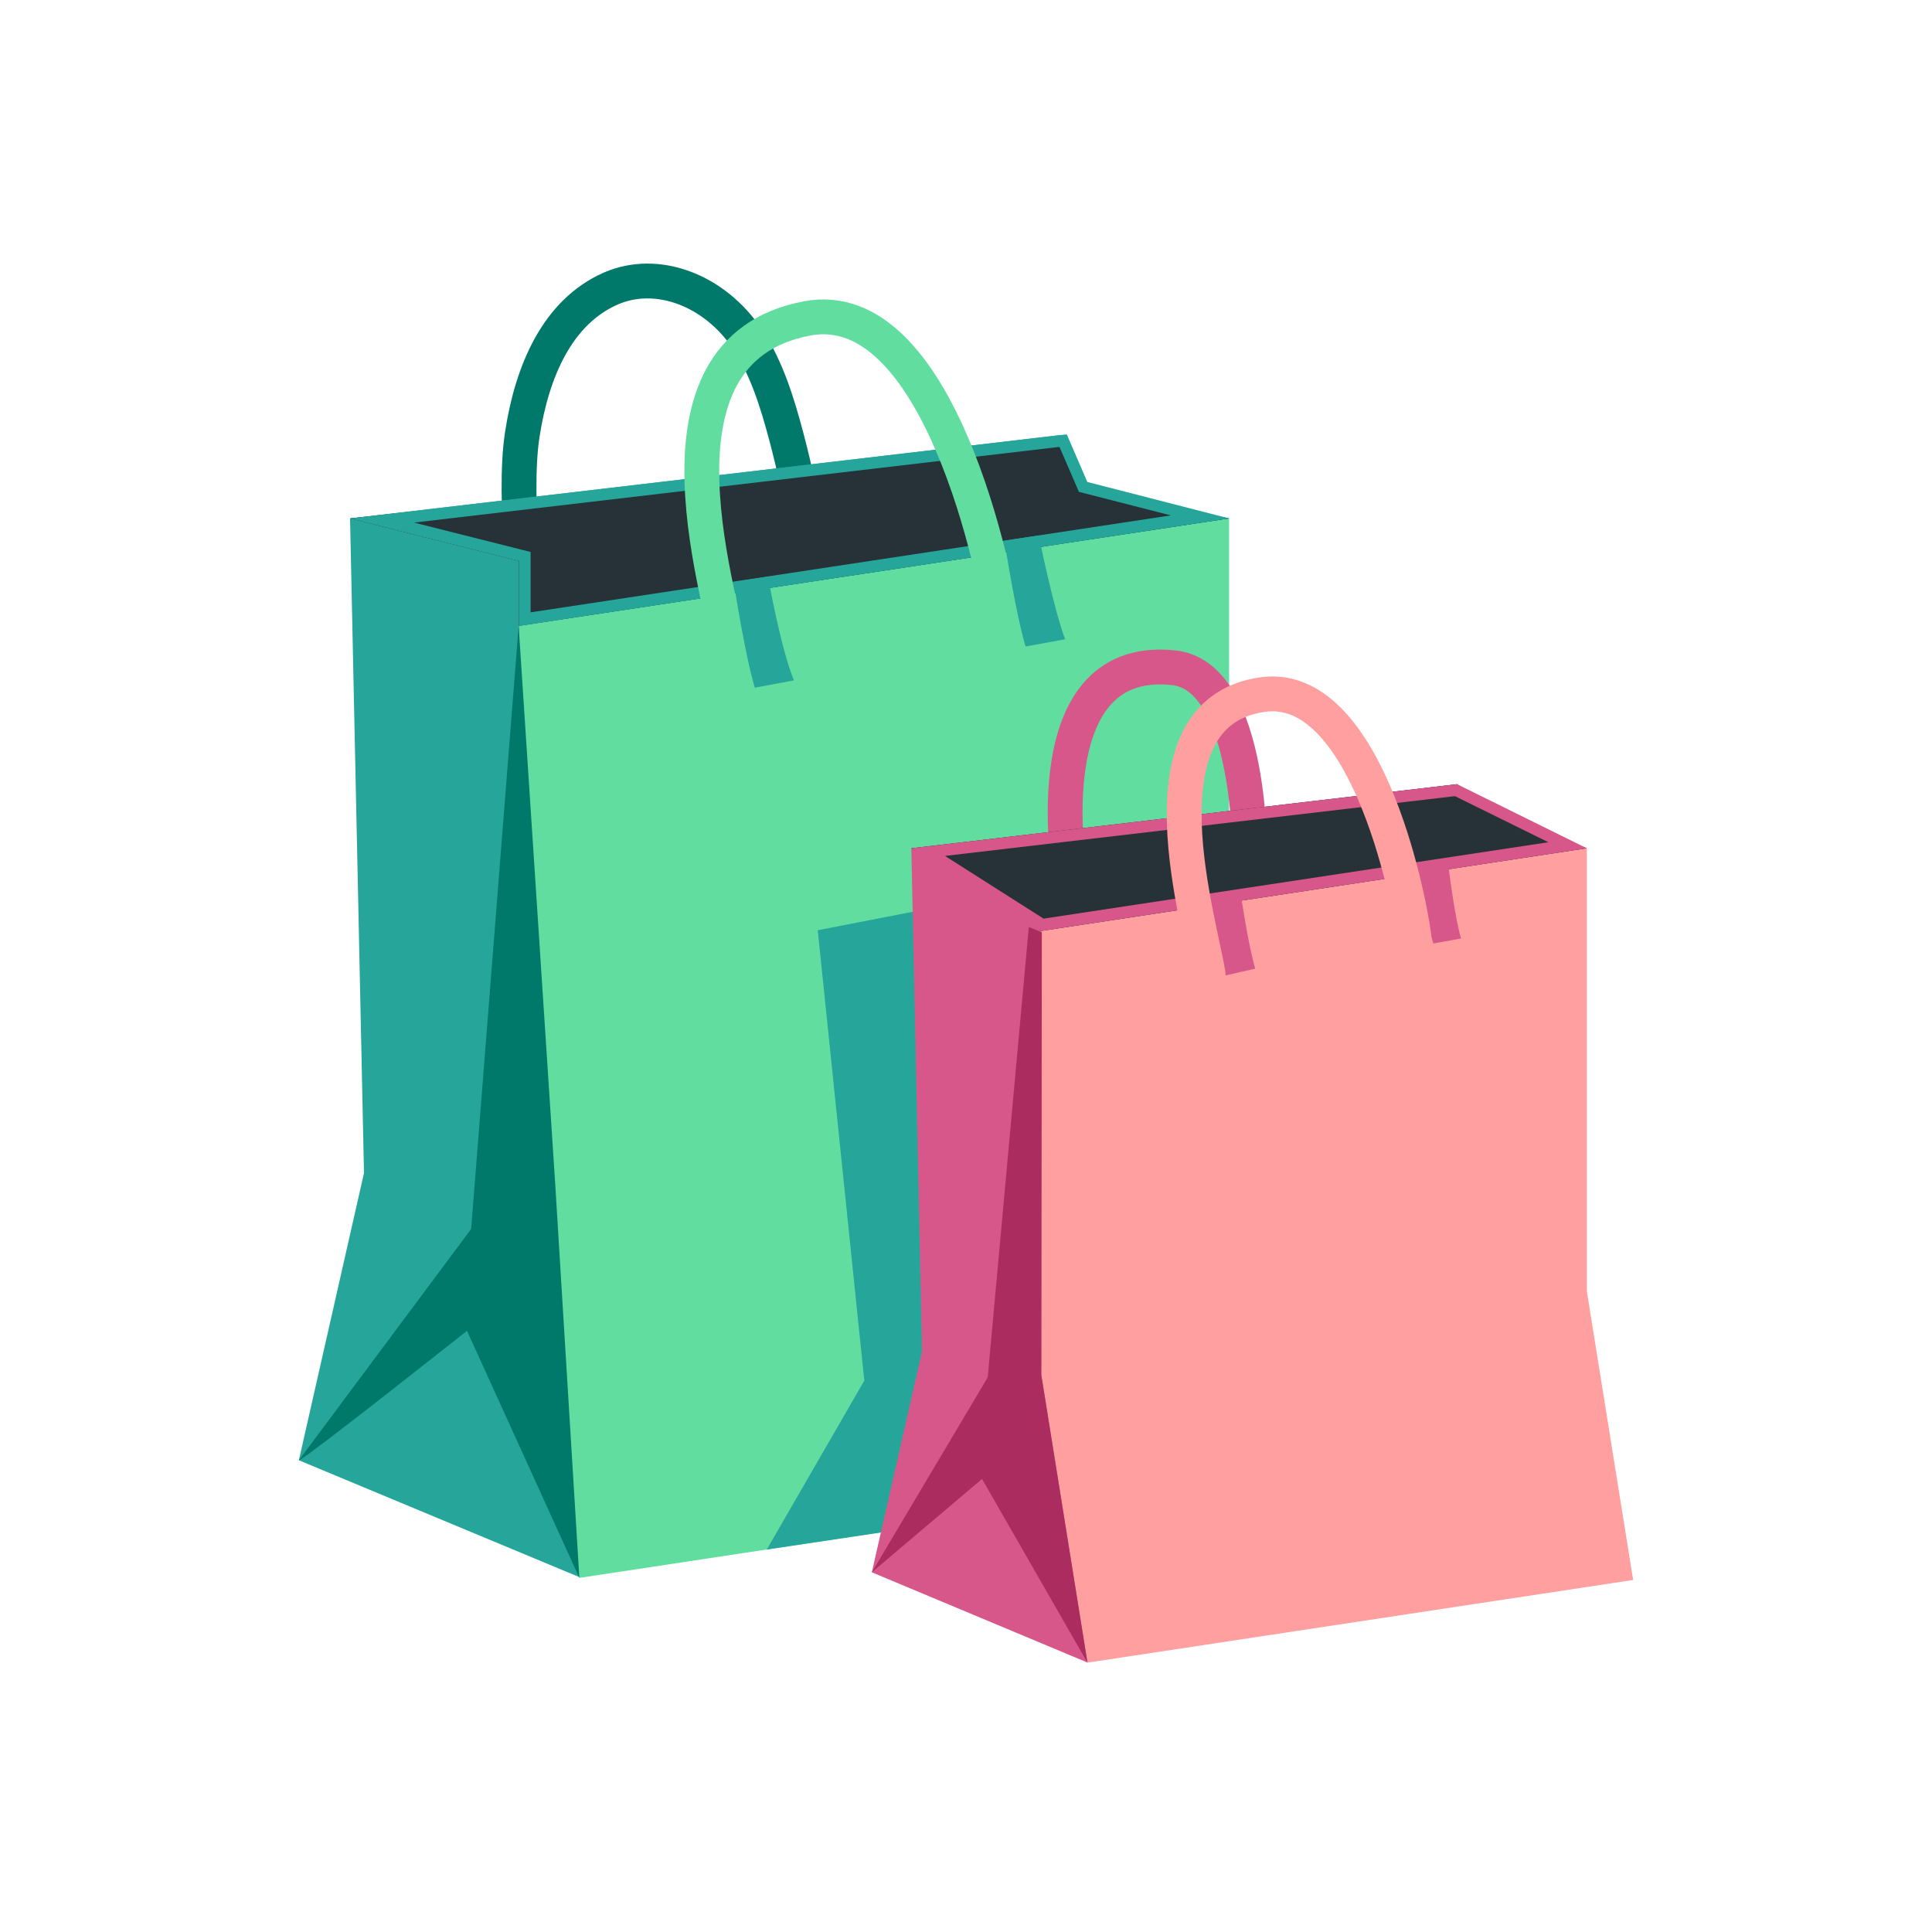
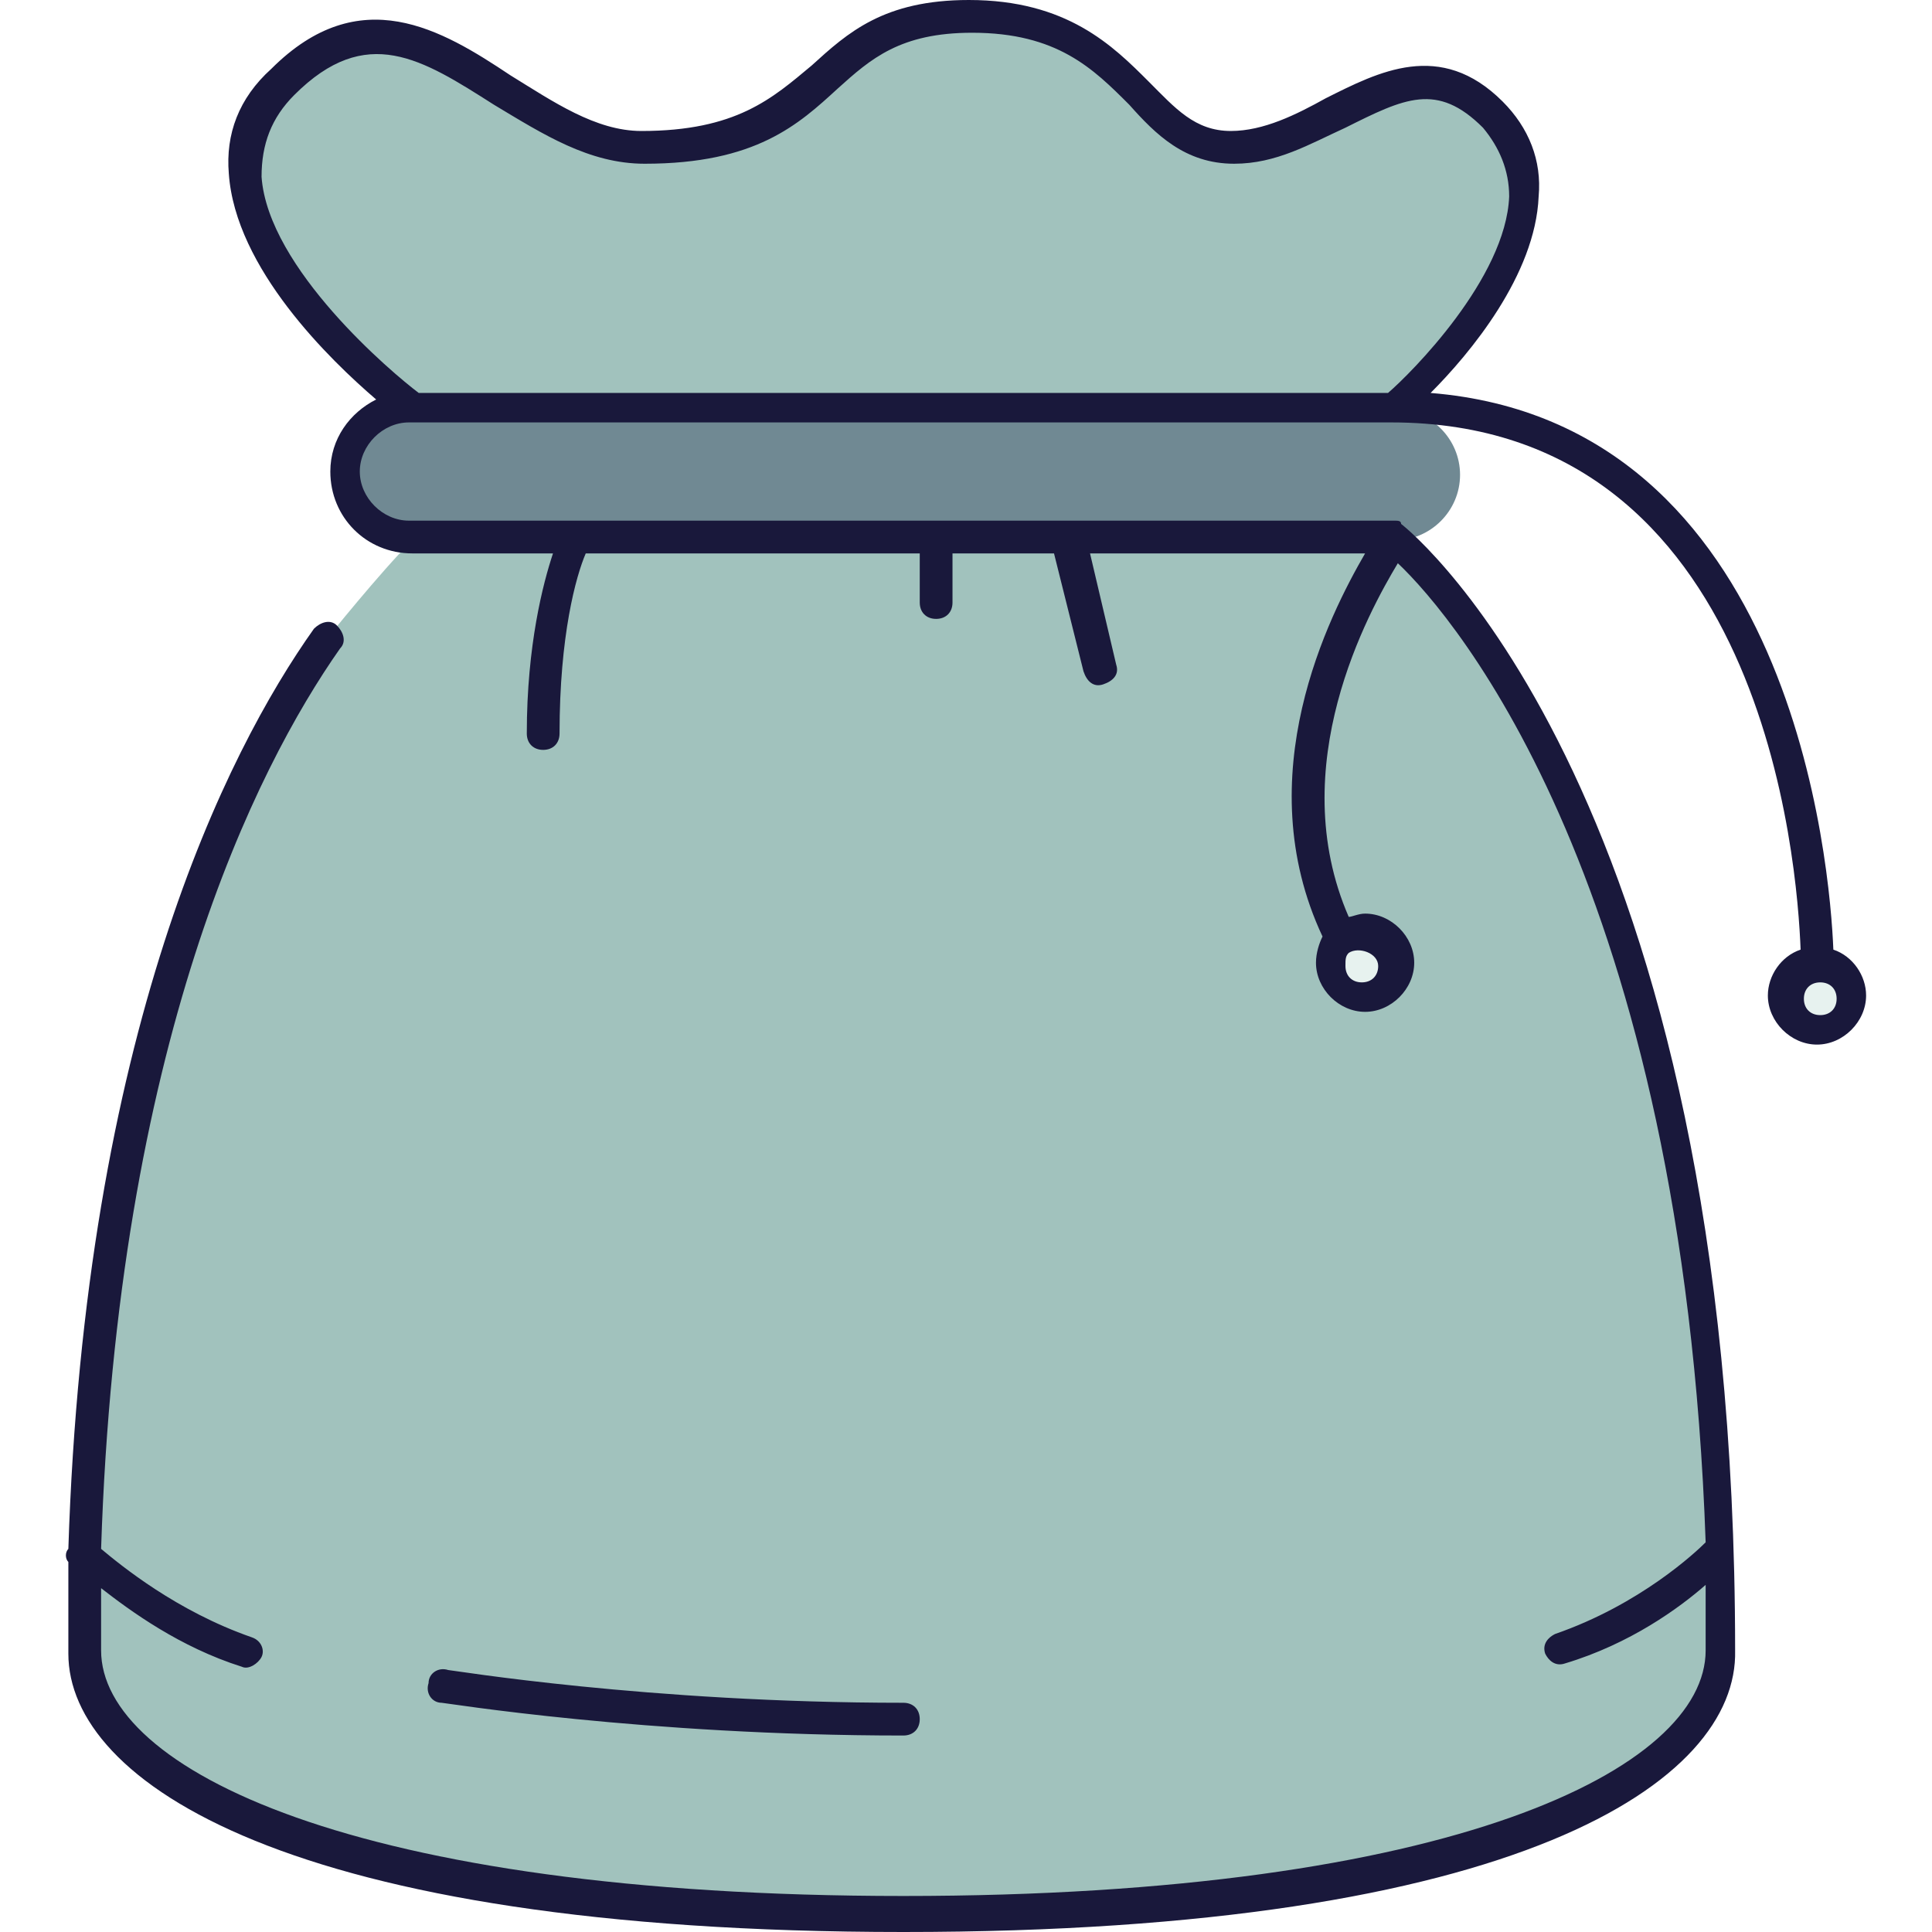
- <svg xmlns="http://www.w3.org/2000/svg" width="800px" height="800px" viewBox="-19.2 -19.2 166.40 166.40" aria-hidden="true" role="img" class="iconify iconify--noto" preserveAspectRatio="xMidYMid meet" fill="#000000">
+ <svg xmlns="http://www.w3.org/2000/svg" height="800px" width="800px" version="1.1" id="Layer_1" viewBox="0 0 503.466 503.466" xml:space="preserve" fill="#000000">
  <g id="SVGRepo_bgCarrier" stroke-width="0" />
  <g id="SVGRepo_tracerCarrier" stroke-linecap="round" stroke-linejoin="round" />
  <g id="SVGRepo_iconCarrier">
-     <path d="M26.96 39.45c-.75-5.68-2.02-15.69-1.18-21.2s3.04-10.59 7.63-12.6c3.97-1.73 8.92.1 11.78 4.38c1.63 2.44 2.56 5.45 3.35 8.43c1.35 5.12 2.64 12.12 3.29 17.39" fill="none" stroke="#00796b" stroke-width="3" stroke-miterlimit="10"> </path>
-     <path fill="#26a69a" d="M30.71 116.64L6.54 106.57l5.61-24.74l-1.2-56.38l61.16-7.18v5.34l14.55 1.84z"> </path>
-     <path fill="#61de9f" d="M91.85 107.44L30.7 116.7l-5.2-32.38V34.7l61.16-9.25v49.61z"> </path>
-     <path fill="#263238" d="M25.5 34.7v-5.58l-14.55-3.67l61.28-6.8l1.96 4.34l12.47 2.46z"> </path>
-     <path d="M6.54 106.57c.42 0 14.48-11.15 14.48-11.15l9.68 21.28l-2.08-33.93l-3.15-48.07l-4.09 51.95l-14.84 19.92z" fill="#00796b"> </path>
-     <path d="M72.05 19.29l1.48 3.42l.19.45l.47.12l7.45 1.91l-55.14 8.35v-5.2l-.76-.19l-9.28-2.34l55.59-6.52m.63-1.08l-61.72 7.24l14.55 3.67v5.59l61.15-9.26l-12.21-3.14l-1.77-4.1z" fill="#26a69a"> </path>
-     <path d="M43.95 38.45C43.2 32.78 35.39 11 50.34 8.22c11.3-2.1 16.29 21.97 16.95 27.25" fill="none" stroke="#61de9f" stroke-width="3" stroke-miterlimit="10"> </path>
-     <path d="M45.81 40.03c-.87-2.93-1.78-8.85-1.82-9.11l2.96-.45c.01.06 1.07 6.1 2.23 8.93l-3.37.63z" fill="#26a69a"> </path>
-     <path d="M69.13 36.48c-.87-2.93-1.78-8.85-1.82-9.11l2.96-.45c.01.06 1.24 6.2 2.27 8.94l-3.41.62z" fill="#26a69a"> </path>
-     <path fill="#26a69a" d="M46.84 114.26l8.4-14.55l-4.01-38.79l33.57-6.53l-18 56.89z"> </path>
-     <g>
-       <path d="M73.07 57.05s-3.78-20.07 8.81-18.74c6.85.72 6.57 16.65 6.57 16.65" fill="none" stroke="#d7578a" stroke-width="3" stroke-miterlimit="10"> </path>
-       <path fill="#d7578a" d="M74.46 123.99l-18.57-7.77l4.32-19.02l-.92-43.34l47-5.52v4.11l11.18 1.41z"> </path>
-       <path fill="#ff9f9f" d="M121.46 116.88l-47 7.12l-3.99-24.89V60.98l47-7.12V92z"> </path>
-       <path fill="#263238" d="M70.47 60.98l-3.76-2.88l-7.42-4.24l47-5.52l4.27 2.69l6.91 2.83z"> </path>
-       <path d="M106.11 49.37l8.05 3.97l-43.48 6.58l-8.49-5.4l43.92-5.15m.18-1.03l-47 5.52l11.18 7.12l47-7.12l-11.18-5.52z" fill="#d7578a"> </path>
-       <path d="M86.36 64.81c-.67-2.24-1.36-6.79-1.39-6.98l2.64-.34c.01.05.68 4.63 1.3 6.74l-2.55.58z" fill="#d7578a"> </path>
-       <path d="M104.25 62.06c-.67-2.24-1.36-6.79-1.39-6.98l2.61-.33c.01.05.55 4.77 1.17 6.88l-2.39.43z" fill="#d7578a"> </path>
-       <path d="M84.88 64.91c-.58-4.36-6.52-22.74 4.68-24.29c8.75-1.21 12.52 16.89 13.03 20.94" fill="none" stroke="#ff9f9f" stroke-width="3" stroke-miterlimit="10"> </path>
+     <g transform="translate(3 1)">
+       <path style="fill:#A1C2BD;" d="M19.08,404.333c4.267-132.267,39.253-204.8,63.147-238.933c0,0,13.653-17.067,22.187-25.6h42.667 h93.867h34.133h85.333c0,0,85.333,68.267,85.333,290.133c0,34.133-67.413,68.267-213.333,68.267S19.08,464.066,19.08,429.933 C19.08,421.4,19.08,412.866,19.08,404.333z M386.013,28.866c29.013,29.013-25.6,76.8-25.6,76.8h-256c0,0-68.267-51.2-34.133-85.333 S130.013,37.4,164.146,37.4c51.2,0,42.667-34.133,85.333-34.133S292.146,37.4,317.746,37.4S362.973,5.826,386.013,28.866z" />
+       <path style="fill:#708993;" d="M360.413,105.666c9.387,0,17.067,7.68,17.067,17.067S369.8,139.8,360.413,139.8H275.08h-34.133 H147.08h-42.667c-9.387,0-17.067-7.68-17.067-17.067s7.68-17.067,17.067-17.067H360.413z" />
+       <path style="fill:#E7F2EF;" d="M471.346,250.733c5.12,0,8.533,4.267,8.533,8.533s-3.413,8.533-8.533,8.533 s-8.533-4.267-8.533-8.533S466.226,250.733,471.346,250.733z M351.88,242.2c5.12,0,8.533,4.267,8.533,8.533 c0,4.267-3.413,8.533-8.533,8.533c-5.12,0-8.533-4.267-8.533-8.533c0-2.56,0.853-4.267,2.56-5.973 C347.613,243.053,349.32,242.2,351.88,242.2z" />
    </g>
-     <path fill="#ab2c5e" d="M55.89 116.22l9.49-8.04L74.46 124l-3.97-24.74l.04-38.16l-1.12-.46l-3.54 38.79z"> </path>
+     <path style="fill:#19183B;" d="M235.413,503.466c-160.427,0-217.6-39.253-217.6-72.533c0-8.533,0-16.213,0-23.893 c-0.853-0.853-0.853-2.56,0-3.413c4.267-133.973,40.96-207.36,64-239.787c1.707-1.707,4.267-2.56,5.973-0.853 c1.707,1.707,2.56,4.267,0.853,5.973c-22.187,31.573-58.027,103.253-62.293,234.667c5.12,4.267,19.627,16.213,39.253,23.04 c2.56,0.853,3.413,3.413,2.56,5.12c-0.853,1.707-3.413,3.413-5.12,2.56c-16.213-5.12-29.013-14.507-36.693-20.48 c0,5.12,0,11.093,0,16.213c0,30.72,65.707,64,209.067,64s209.067-33.28,209.067-64c0-5.973,0-11.093,0-17.067 c-6.827,5.973-19.627,15.36-36.693,20.48c-2.56,0.853-4.267-0.853-5.12-2.56c-0.853-2.56,0.853-4.267,2.56-5.12 c22.187-7.68,36.693-21.333,39.253-23.893c-5.973-170.667-64.853-240.64-80.213-255.147c-7.68,12.8-29.867,52.907-12.8,92.16 c0.853,0,2.56-0.853,4.267-0.853c6.827,0,12.8,5.973,12.8,12.8s-5.973,12.8-12.8,12.8s-12.8-5.973-12.8-12.8 c0-2.56,0.853-5.12,1.707-6.827c-19.627-41.813,1.707-83.627,11.093-99.84h-71.68l6.827,29.013c0.853,2.56-0.853,4.267-3.413,5.12 c-2.56,0.853-4.267-0.853-5.12-3.413l-7.68-30.72h-26.453v12.8c0,2.56-1.707,4.267-4.267,4.267s-4.267-1.707-4.267-4.267v-12.8 h-87.04c-2.56,5.973-6.827,21.333-6.827,46.933c0,2.56-1.707,4.267-4.267,4.267s-4.267-1.707-4.267-4.267 c0-23.04,4.267-39.253,6.827-46.933h-36.693c-11.947,0-21.333-9.387-21.333-21.333c0-8.533,5.12-15.36,11.947-18.773 c-11.947-10.24-36.693-34.133-38.4-58.88C58.774,34.986,62.187,25.6,70.72,17.92c23.04-23.04,44.373-10.24,62.293,1.707 c11.093,6.827,22.187,14.507,34.133,14.507c24.747,0,34.133-8.533,44.373-17.067C220.907,8.533,230.293,0,252.48,0 c25.6,0,37.547,11.947,46.933,21.333c6.827,6.827,11.947,12.8,21.333,12.8c8.533,0,17.067-4.267,24.747-8.533 c13.653-6.827,29.867-15.36,46.08,0.853c6.827,6.827,10.24,15.36,9.387,24.747c-0.853,20.48-17.92,40.96-28.16,51.2 c94.72,7.68,104.107,123.733,104.96,145.067c5.12,1.707,8.533,6.827,8.533,11.947c0,6.827-5.973,12.8-12.8,12.8 s-12.8-5.973-12.8-12.8c0-5.12,3.413-10.24,8.533-11.947C468.373,225.28,459.84,110.08,362.56,110.08h-256 c-6.827,0-12.8,5.973-12.8,12.8s5.973,12.8,12.8,12.8h170.667l0,0h85.333c0,0,0,0,0.853,0s1.707,0,1.707,0.853 c3.413,2.56,87.04,71.68,87.04,293.547C453.013,464.213,395.84,503.466,235.413,503.466z M474.346,256 c-2.56,0-4.267,1.707-4.267,4.267s1.707,4.267,4.267,4.267s4.267-1.707,4.267-4.267S476.906,256,474.346,256z M351.467,248.32 c-0.853,0.853-0.853,1.707-0.853,3.413c0,2.56,1.707,4.267,4.267,4.267s4.267-1.707,4.267-4.267 C359.146,248.32,354.026,246.613,351.467,248.32C352.32,248.32,352.32,248.32,351.467,248.32z M109.12,102.4h252.587 c5.973-5.12,30.72-29.867,31.573-51.2c0-6.827-2.56-12.8-6.827-17.92c-11.947-11.947-20.48-7.68-35.84,0 c-9.387,4.267-17.92,9.387-29.013,9.387c-12.8,0-20.48-7.68-27.307-15.36c-9.387-9.387-18.773-18.773-40.96-18.773 c-18.773,0-26.453,6.827-34.987,14.507c-10.24,9.387-21.333,19.627-50.347,19.627c-14.507,0-26.453-7.68-39.253-15.36 c-18.773-11.947-33.28-21.333-52.053-2.56c-5.973,5.973-8.533,12.8-8.533,21.333C69.867,69.973,102.293,97.28,109.12,102.4z M235.413,452.266c-67.413,0-119.467-8.533-120.32-8.533c-2.56,0-4.267-2.56-3.413-5.12c0-2.56,2.56-4.267,5.12-3.413 c0.853,0,52.053,8.533,118.613,8.533c2.56,0,4.267,1.707,4.267,4.267C239.68,450.56,237.973,452.266,235.413,452.266z" />
  </g>
</svg>
